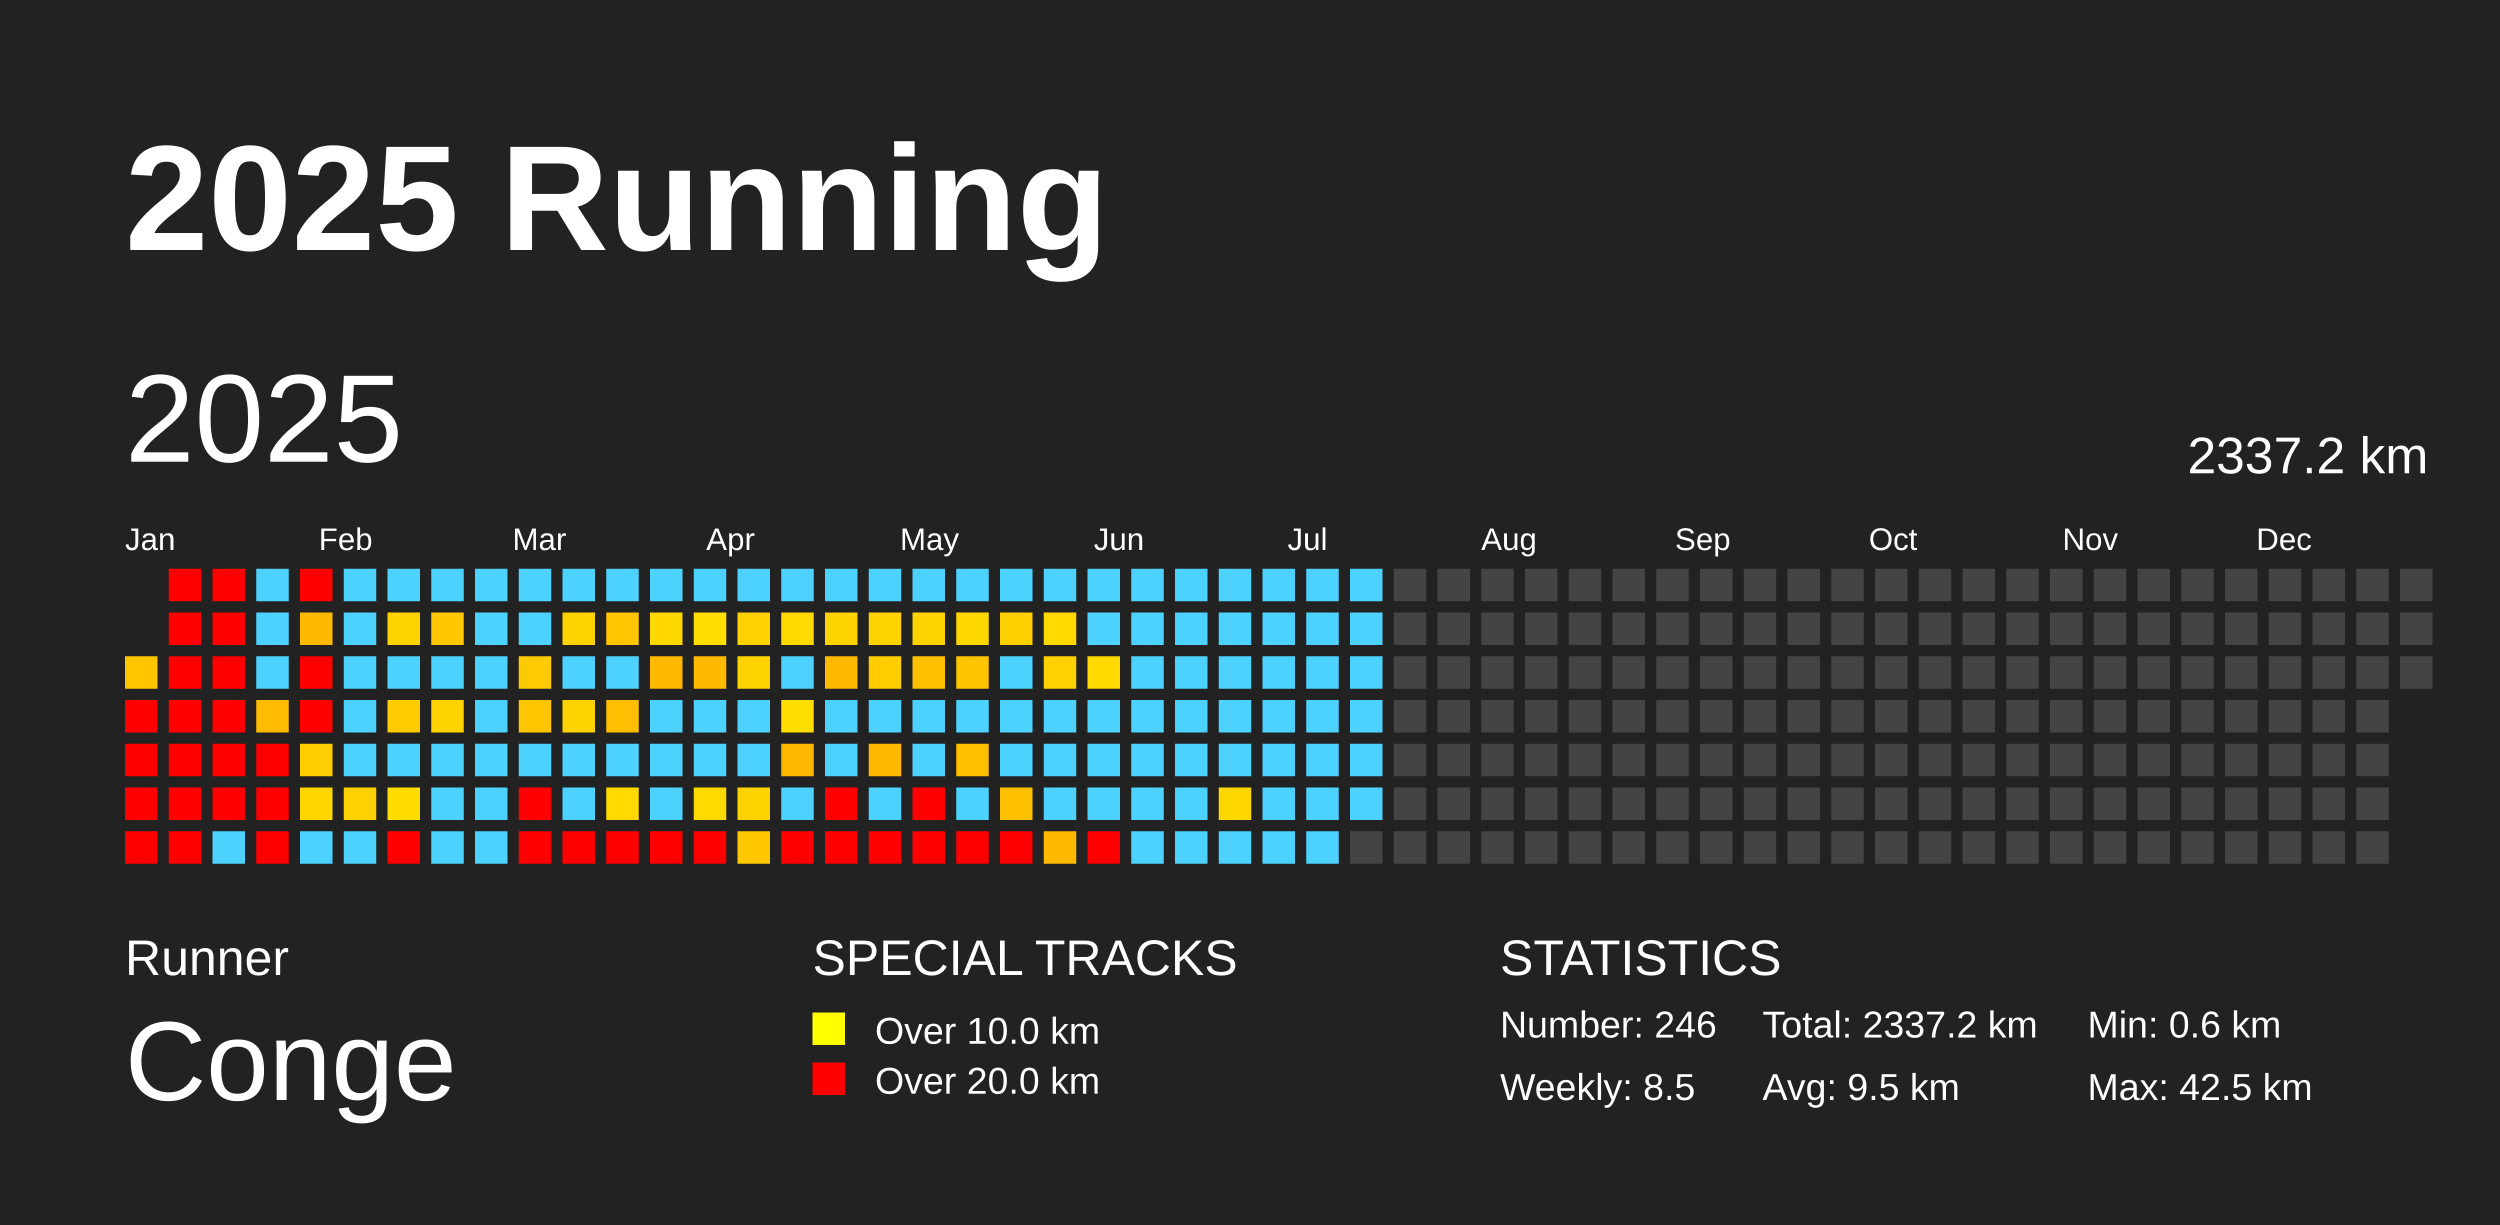
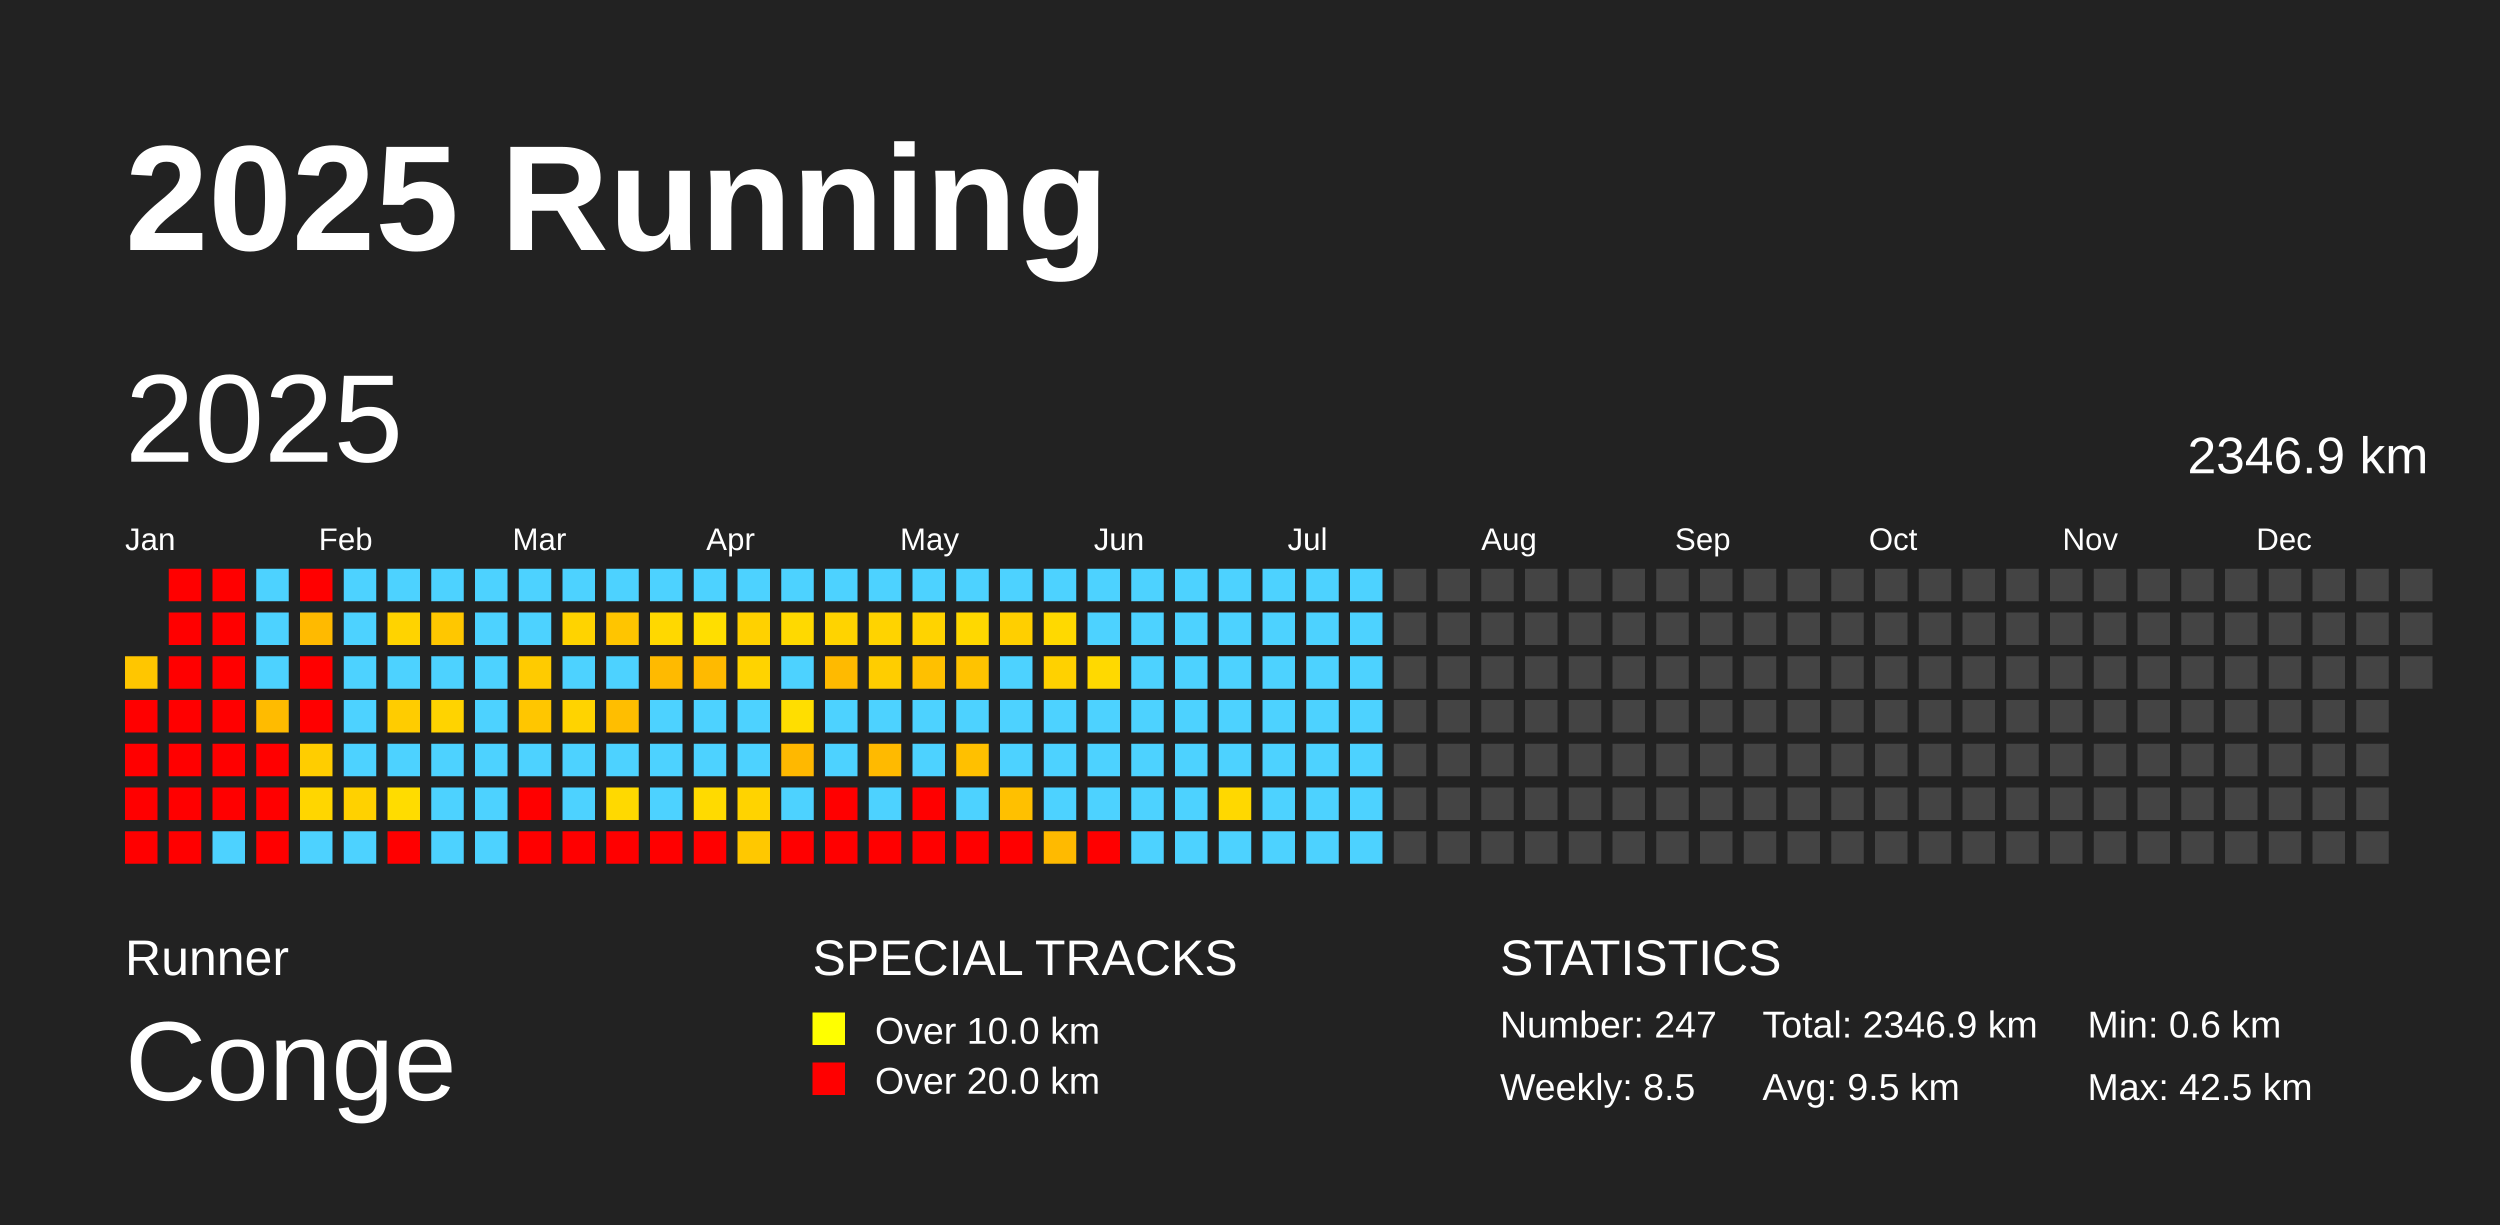
<svg xmlns="http://www.w3.org/2000/svg" baseProfile="full" height="98mm" version="1.1" viewBox="0,0,200,98" width="200mm">
  <defs />
  <rect fill="#222222" height="98" width="200" x="0" y="0" />
  <text fill="#FFFFFF" style="font-size:12px; font-family:Arial; font-weight:bold;" x="10" y="20">2025 Running</text>
  <text fill="#FFFFFF" style="font-size:4px; font-family:Arial" x="10" y="78">Runner</text>
  <text fill="#FFFFFF" style="font-size:9px; font-family:Arial" x="10" y="88">Conge</text>
  <text fill="#FFFFFF" style="font-size:4px; font-family:Arial" x="65" y="78">SPECIAL TRACKS</text>
  <rect fill="yellow" height="2.6" width="2.6" x="65" y="81" />
  <text fill="#FFFFFF" style="font-size:3px; font-family:Arial" x="70" y="83.5">Over 10.0 km</text>
  <rect fill="red" height="2.6" width="2.6" x="65" y="85" />
  <text fill="#FFFFFF" style="font-size:3px; font-family:Arial" x="70" y="87.5">Over 20.0 km</text>
  <text fill="#FFFFFF" style="font-size:4px; font-family:Arial" x="120" y="78">STATISTICS</text>
-   <text fill="#FFFFFF" style="font-size:3px; font-family:Arial" x="120" y="83">Number: 246</text>
+   <text fill="#FFFFFF" style="font-size:3px; font-family:Arial" x="120" y="83">Number: 247</text>
  <text fill="#FFFFFF" style="font-size:3px; font-family:Arial" x="120" y="88">Weekly: 8.5</text>
-   <text fill="#FFFFFF" style="font-size:3px; font-family:Arial" x="141" y="83">Total: 2337.2 km</text>
+   <text fill="#FFFFFF" style="font-size:3px; font-family:Arial" x="141" y="83">Total: 2346.9 km</text>
  <text fill="#FFFFFF" style="font-size:3px; font-family:Arial" x="141" y="88">Avg: 9.5 km</text>
  <text fill="#FFFFFF" style="font-size:3px; font-family:Arial" x="167" y="83">Min: 0.6 km</text>
  <text fill="#FFFFFF" style="font-size:3px; font-family:Arial" x="167" y="88">Max: 42.5 km</text>
  <text dominant-baseline="hanging" fill="#FFFFFF" style="font-size:10.0px; font-family:Arial;" x="10" y="30">2025</text>
-   <text dominant-baseline="hanging" fill="#FFFFFF" style="font-size:4.125px; font-family:Arial;" x="175" y="35">2337.2 km</text>
+   <text dominant-baseline="hanging" fill="#FFFFFF" style="font-size:4.125px; font-family:Arial;" x="175" y="35">2346.9 km</text>
  <text fill="#FFFFFF" style="font-size:2.5px; font-family:Arial" x="10.0" y="44">Jan</text>
  <text fill="#FFFFFF" style="font-size:2.5px; font-family:Arial" x="25.5" y="44">Feb</text>
  <text fill="#FFFFFF" style="font-size:2.5px; font-family:Arial" x="41.0" y="44">Mar</text>
  <text fill="#FFFFFF" style="font-size:2.5px; font-family:Arial" x="56.5" y="44">Apr</text>
  <text fill="#FFFFFF" style="font-size:2.5px; font-family:Arial" x="72.0" y="44">May</text>
  <text fill="#FFFFFF" style="font-size:2.5px; font-family:Arial" x="87.5" y="44">Jun</text>
  <text fill="#FFFFFF" style="font-size:2.5px; font-family:Arial" x="103.0" y="44">Jul</text>
  <text fill="#FFFFFF" style="font-size:2.5px; font-family:Arial" x="118.5" y="44">Aug</text>
  <text fill="#FFFFFF" style="font-size:2.5px; font-family:Arial" x="134.0" y="44">Sep</text>
  <text fill="#FFFFFF" style="font-size:2.5px; font-family:Arial" x="149.5" y="44">Oct</text>
  <text fill="#FFFFFF" style="font-size:2.5px; font-family:Arial" x="165.0" y="44">Nov</text>
  <text fill="#FFFFFF" style="font-size:2.5px; font-family:Arial" x="180.5" y="44">Dec</text>
  <rect fill="#ffc600" height="2.6" width="2.6" x="10.0" y="52.5" />
  <rect fill="red" height="2.6" width="2.6" x="10.0" y="56.0" />
  <rect fill="red" height="2.6" width="2.6" x="10.0" y="59.5" />
  <rect fill="red" height="2.6" width="2.6" x="10.0" y="63.0" />
  <rect fill="red" height="2.6" width="2.6" x="10.0" y="66.5" />
  <rect fill="red" height="2.6" width="2.6" x="13.5" y="45.5" />
  <rect fill="red" height="2.6" width="2.6" x="13.5" y="49.0" />
  <rect fill="red" height="2.6" width="2.6" x="13.5" y="52.5" />
  <rect fill="red" height="2.6" width="2.6" x="13.5" y="56.0" />
  <rect fill="red" height="2.6" width="2.6" x="13.5" y="59.5" />
  <rect fill="red" height="2.6" width="2.6" x="13.5" y="63.0" />
  <rect fill="red" height="2.6" width="2.6" x="13.5" y="66.5" />
  <rect fill="red" height="2.6" width="2.6" x="17.0" y="45.5" />
  <rect fill="red" height="2.6" width="2.6" x="17.0" y="49.0" />
  <rect fill="red" height="2.6" width="2.6" x="17.0" y="52.5" />
  <rect fill="red" height="2.6" width="2.6" x="17.0" y="56.0" />
  <rect fill="red" height="2.6" width="2.6" x="17.0" y="59.5" />
  <rect fill="red" height="2.6" width="2.6" x="17.0" y="63.0" />
  <rect fill="#4dd2ff" height="2.6" width="2.6" x="17.0" y="66.5" />
  <rect fill="#4dd2ff" height="2.6" width="2.6" x="20.5" y="45.5" />
  <rect fill="#4dd2ff" height="2.6" width="2.6" x="20.5" y="49.0" />
  <rect fill="#4dd2ff" height="2.6" width="2.6" x="20.5" y="52.5" />
  <rect fill="#ffbb00" height="2.6" width="2.6" x="20.5" y="56.0" />
  <rect fill="red" height="2.6" width="2.6" x="20.5" y="59.5" />
  <rect fill="red" height="2.6" width="2.6" x="20.5" y="63.0" />
  <rect fill="red" height="2.6" width="2.6" x="20.5" y="66.5" />
  <rect fill="red" height="2.6" width="2.6" x="24.0" y="45.5" />
  <rect fill="#ffba00" height="2.6" width="2.6" x="24.0" y="49.0" />
  <rect fill="red" height="2.6" width="2.6" x="24.0" y="52.5" />
  <rect fill="red" height="2.6" width="2.6" x="24.0" y="56.0" />
  <rect fill="#ffcd00" height="2.6" width="2.6" x="24.0" y="59.5" />
  <rect fill="#ffd600" height="2.6" width="2.6" x="24.0" y="63.0" />
  <rect fill="#4dd2ff" height="2.6" width="2.6" x="24.0" y="66.5" />
  <rect fill="#4dd2ff" height="2.6" width="2.6" x="27.5" y="45.5" />
  <rect fill="#4dd2ff" height="2.6" width="2.6" x="27.5" y="49.0" />
  <rect fill="#4dd2ff" height="2.6" width="2.6" x="27.5" y="52.5" />
  <rect fill="#4dd2ff" height="2.6" width="2.6" x="27.5" y="56.0" />
  <rect fill="#4dd2ff" height="2.6" width="2.6" x="27.5" y="59.5" />
  <rect fill="#ffd100" height="2.6" width="2.6" x="27.5" y="63.0" />
  <rect fill="#4dd2ff" height="2.6" width="2.6" x="27.5" y="66.5" />
  <rect fill="#4dd2ff" height="2.6" width="2.6" x="31.0" y="45.5" />
  <rect fill="#ffd300" height="2.6" width="2.6" x="31.0" y="49.0" />
  <rect fill="#4dd2ff" height="2.6" width="2.6" x="31.0" y="52.5" />
  <rect fill="#ffcc00" height="2.6" width="2.6" x="31.0" y="56.0" />
  <rect fill="#4dd2ff" height="2.6" width="2.6" x="31.0" y="59.5" />
  <rect fill="#ffdc00" height="2.6" width="2.6" x="31.0" y="63.0" />
  <rect fill="red" height="2.6" width="2.6" x="31.0" y="66.5" />
  <rect fill="#4dd2ff" height="2.6" width="2.6" x="34.5" y="45.5" />
  <rect fill="#ffc700" height="2.6" width="2.6" x="34.5" y="49.0" />
  <rect fill="#4dd2ff" height="2.6" width="2.6" x="34.5" y="52.5" />
  <rect fill="#ffd300" height="2.6" width="2.6" x="34.5" y="56.0" />
  <rect fill="#4dd2ff" height="2.6" width="2.6" x="34.5" y="59.5" />
  <rect fill="#4dd2ff" height="2.6" width="2.6" x="34.5" y="63.0" />
  <rect fill="#4dd2ff" height="2.6" width="2.6" x="34.5" y="66.5" />
  <rect fill="#4dd2ff" height="2.6" width="2.6" x="38.0" y="45.5" />
  <rect fill="#4dd2ff" height="2.6" width="2.6" x="38.0" y="49.0" />
  <rect fill="#4dd2ff" height="2.6" width="2.6" x="38.0" y="52.5" />
  <rect fill="#4dd2ff" height="2.6" width="2.6" x="38.0" y="56.0" />
  <rect fill="#4dd2ff" height="2.6" width="2.6" x="38.0" y="59.5" />
  <rect fill="#4dd2ff" height="2.6" width="2.6" x="38.0" y="63.0" />
  <rect fill="#4dd2ff" height="2.6" width="2.6" x="38.0" y="66.5" />
  <rect fill="#4dd2ff" height="2.6" width="2.6" x="41.5" y="45.5" />
  <rect fill="#4dd2ff" height="2.6" width="2.6" x="41.5" y="49.0" />
  <rect fill="#ffcb00" height="2.6" width="2.6" x="41.5" y="52.5" />
  <rect fill="#ffc600" height="2.6" width="2.6" x="41.5" y="56.0" />
  <rect fill="#4dd2ff" height="2.6" width="2.6" x="41.5" y="59.5" />
  <rect fill="red" height="2.6" width="2.6" x="41.5" y="63.0" />
  <rect fill="red" height="2.6" width="2.6" x="41.5" y="66.5" />
  <rect fill="#4dd2ff" height="2.6" width="2.6" x="45.0" y="45.5" />
  <rect fill="#ffd300" height="2.6" width="2.6" x="45.0" y="49.0" />
  <rect fill="#4dd2ff" height="2.6" width="2.6" x="45.0" y="52.5" />
  <rect fill="#ffd300" height="2.6" width="2.6" x="45.0" y="56.0" />
  <rect fill="#4dd2ff" height="2.6" width="2.6" x="45.0" y="59.5" />
  <rect fill="#4dd2ff" height="2.6" width="2.6" x="45.0" y="63.0" />
  <rect fill="red" height="2.6" width="2.6" x="45.0" y="66.5" />
  <rect fill="#4dd2ff" height="2.6" width="2.6" x="48.5" y="45.5" />
  <rect fill="#ffc500" height="2.6" width="2.6" x="48.5" y="49.0" />
  <rect fill="#4dd2ff" height="2.6" width="2.6" x="48.5" y="52.5" />
  <rect fill="#ffbe00" height="2.6" width="2.6" x="48.5" y="56.0" />
  <rect fill="#4dd2ff" height="2.6" width="2.6" x="48.5" y="59.5" />
  <rect fill="#ffd900" height="2.6" width="2.6" x="48.5" y="63.0" />
  <rect fill="red" height="2.6" width="2.6" x="48.5" y="66.5" />
  <rect fill="#4dd2ff" height="2.6" width="2.6" x="52.0" y="45.5" />
  <rect fill="#ffd800" height="2.6" width="2.6" x="52.0" y="49.0" />
  <rect fill="#ffba00" height="2.6" width="2.6" x="52.0" y="52.5" />
  <rect fill="#4dd2ff" height="2.6" width="2.6" x="52.0" y="56.0" />
  <rect fill="#4dd2ff" height="2.6" width="2.6" x="52.0" y="59.5" />
  <rect fill="#4dd2ff" height="2.6" width="2.6" x="52.0" y="63.0" />
  <rect fill="red" height="2.6" width="2.6" x="52.0" y="66.5" />
  <rect fill="#4dd2ff" height="2.6" width="2.6" x="55.5" y="45.5" />
  <rect fill="#ffde00" height="2.6" width="2.6" x="55.5" y="49.0" />
  <rect fill="#ffba00" height="2.6" width="2.6" x="55.5" y="52.5" />
  <rect fill="#4dd2ff" height="2.6" width="2.6" x="55.5" y="56.0" />
  <rect fill="#4dd2ff" height="2.6" width="2.6" x="55.5" y="59.5" />
  <rect fill="#ffda00" height="2.6" width="2.6" x="55.5" y="63.0" />
  <rect fill="red" height="2.6" width="2.6" x="55.5" y="66.5" />
  <rect fill="#4dd2ff" height="2.6" width="2.6" x="59.0" y="45.5" />
  <rect fill="#ffd100" height="2.6" width="2.6" x="59.0" y="49.0" />
  <rect fill="#ffd300" height="2.6" width="2.6" x="59.0" y="52.5" />
  <rect fill="#4dd2ff" height="2.6" width="2.6" x="59.0" y="56.0" />
  <rect fill="#4dd2ff" height="2.6" width="2.6" x="59.0" y="59.5" />
  <rect fill="#ffd300" height="2.6" width="2.6" x="59.0" y="63.0" />
  <rect fill="#ffc800" height="2.6" width="2.6" x="59.0" y="66.5" />
  <rect fill="#4dd2ff" height="2.6" width="2.6" x="62.5" y="45.5" />
  <rect fill="#ffd900" height="2.6" width="2.6" x="62.5" y="49.0" />
  <rect fill="#4dd2ff" height="2.6" width="2.6" x="62.5" y="52.5" />
  <rect fill="#ffde00" height="2.6" width="2.6" x="62.5" y="56.0" />
  <rect fill="#ffb800" height="2.6" width="2.6" x="62.5" y="59.5" />
  <rect fill="#4dd2ff" height="2.6" width="2.6" x="62.5" y="63.0" />
  <rect fill="red" height="2.6" width="2.6" x="62.5" y="66.5" />
  <rect fill="#4dd2ff" height="2.6" width="2.6" x="66.0" y="45.5" />
  <rect fill="#ffd300" height="2.6" width="2.6" x="66.0" y="49.0" />
  <rect fill="#ffba00" height="2.6" width="2.6" x="66.0" y="52.5" />
  <rect fill="#4dd2ff" height="2.6" width="2.6" x="66.0" y="56.0" />
  <rect fill="#4dd2ff" height="2.6" width="2.6" x="66.0" y="59.5" />
  <rect fill="red" height="2.6" width="2.6" x="66.0" y="63.0" />
  <rect fill="red" height="2.6" width="2.6" x="66.0" y="66.5" />
  <rect fill="#4dd2ff" height="2.6" width="2.6" x="69.5" y="45.5" />
  <rect fill="#ffd300" height="2.6" width="2.6" x="69.5" y="49.0" />
  <rect fill="#ffcd00" height="2.6" width="2.6" x="69.5" y="52.5" />
  <rect fill="#4dd2ff" height="2.6" width="2.6" x="69.5" y="56.0" />
  <rect fill="#ffba00" height="2.6" width="2.6" x="69.5" y="59.5" />
  <rect fill="#4dd2ff" height="2.6" width="2.6" x="69.5" y="63.0" />
  <rect fill="red" height="2.6" width="2.6" x="69.5" y="66.5" />
  <rect fill="#4dd2ff" height="2.6" width="2.6" x="73.0" y="45.5" />
  <rect fill="#ffd300" height="2.6" width="2.6" x="73.0" y="49.0" />
  <rect fill="#ffc000" height="2.6" width="2.6" x="73.0" y="52.5" />
  <rect fill="#4dd2ff" height="2.6" width="2.6" x="73.0" y="56.0" />
  <rect fill="#4dd2ff" height="2.6" width="2.6" x="73.0" y="59.5" />
  <rect fill="red" height="2.6" width="2.6" x="73.0" y="63.0" />
  <rect fill="red" height="2.6" width="2.6" x="73.0" y="66.5" />
  <rect fill="#4dd2ff" height="2.6" width="2.6" x="76.5" y="45.5" />
  <rect fill="#ffd800" height="2.6" width="2.6" x="76.5" y="49.0" />
  <rect fill="#ffc300" height="2.6" width="2.6" x="76.5" y="52.5" />
  <rect fill="#4dd2ff" height="2.6" width="2.6" x="76.5" y="56.0" />
  <rect fill="#ffc000" height="2.6" width="2.6" x="76.5" y="59.5" />
  <rect fill="#4dd2ff" height="2.6" width="2.6" x="76.5" y="63.0" />
  <rect fill="red" height="2.6" width="2.6" x="76.5" y="66.5" />
  <rect fill="#4dd2ff" height="2.6" width="2.6" x="80.0" y="45.5" />
  <rect fill="#ffcf00" height="2.6" width="2.6" x="80.0" y="49.0" />
  <rect fill="#4dd2ff" height="2.6" width="2.6" x="80.0" y="52.5" />
  <rect fill="#4dd2ff" height="2.6" width="2.6" x="80.0" y="56.0" />
  <rect fill="#4dd2ff" height="2.6" width="2.6" x="80.0" y="59.5" />
  <rect fill="#ffc000" height="2.6" width="2.6" x="80.0" y="63.0" />
  <rect fill="red" height="2.6" width="2.6" x="80.0" y="66.5" />
  <rect fill="#4dd2ff" height="2.6" width="2.6" x="83.5" y="45.5" />
  <rect fill="#ffd900" height="2.6" width="2.6" x="83.5" y="49.0" />
  <rect fill="#ffd100" height="2.6" width="2.6" x="83.5" y="52.5" />
  <rect fill="#4dd2ff" height="2.6" width="2.6" x="83.5" y="56.0" />
  <rect fill="#4dd2ff" height="2.6" width="2.6" x="83.5" y="59.5" />
  <rect fill="#4dd2ff" height="2.6" width="2.6" x="83.5" y="63.0" />
  <rect fill="#ffba00" height="2.6" width="2.6" x="83.5" y="66.5" />
  <rect fill="#4dd2ff" height="2.6" width="2.6" x="87.0" y="45.5" />
  <rect fill="#4dd2ff" height="2.6" width="2.6" x="87.0" y="49.0" />
  <rect fill="#ffd900" height="2.6" width="2.6" x="87.0" y="52.5" />
  <rect fill="#4dd2ff" height="2.6" width="2.6" x="87.0" y="56.0" />
  <rect fill="#4dd2ff" height="2.6" width="2.6" x="87.0" y="59.5" />
  <rect fill="#4dd2ff" height="2.6" width="2.6" x="87.0" y="63.0" />
  <rect fill="red" height="2.6" width="2.6" x="87.0" y="66.5" />
  <rect fill="#4dd2ff" height="2.6" width="2.6" x="90.5" y="45.5" />
  <rect fill="#4dd2ff" height="2.6" width="2.6" x="90.5" y="49.0" />
  <rect fill="#4dd2ff" height="2.6" width="2.6" x="90.5" y="52.5" />
  <rect fill="#4dd2ff" height="2.6" width="2.6" x="90.5" y="56.0" />
  <rect fill="#4dd2ff" height="2.6" width="2.6" x="90.5" y="59.5" />
  <rect fill="#4dd2ff" height="2.6" width="2.6" x="90.5" y="63.0" />
  <rect fill="#4dd2ff" height="2.6" width="2.6" x="90.5" y="66.5" />
  <rect fill="#4dd2ff" height="2.6" width="2.6" x="94.0" y="45.5" />
  <rect fill="#4dd2ff" height="2.6" width="2.6" x="94.0" y="49.0" />
  <rect fill="#4dd2ff" height="2.6" width="2.6" x="94.0" y="52.5" />
  <rect fill="#4dd2ff" height="2.6" width="2.6" x="94.0" y="56.0" />
  <rect fill="#4dd2ff" height="2.6" width="2.6" x="94.0" y="59.5" />
  <rect fill="#4dd2ff" height="2.6" width="2.6" x="94.0" y="63.0" />
  <rect fill="#4dd2ff" height="2.6" width="2.6" x="94.0" y="66.5" />
  <rect fill="#4dd2ff" height="2.6" width="2.6" x="97.5" y="45.5" />
  <rect fill="#4dd2ff" height="2.6" width="2.6" x="97.5" y="49.0" />
  <rect fill="#4dd2ff" height="2.6" width="2.6" x="97.5" y="52.5" />
  <rect fill="#4dd2ff" height="2.6" width="2.6" x="97.5" y="56.0" />
  <rect fill="#4dd2ff" height="2.6" width="2.6" x="97.5" y="59.5" />
  <rect fill="#ffd800" height="2.6" width="2.6" x="97.5" y="63.0" />
  <rect fill="#4dd2ff" height="2.6" width="2.6" x="97.5" y="66.5" />
  <rect fill="#4dd2ff" height="2.6" width="2.6" x="101.0" y="45.5" />
  <rect fill="#4dd2ff" height="2.6" width="2.6" x="101.0" y="49.0" />
  <rect fill="#4dd2ff" height="2.6" width="2.6" x="101.0" y="52.5" />
  <rect fill="#4dd2ff" height="2.6" width="2.6" x="101.0" y="56.0" />
  <rect fill="#4dd2ff" height="2.6" width="2.6" x="101.0" y="59.5" />
  <rect fill="#4dd2ff" height="2.6" width="2.6" x="101.0" y="63.0" />
  <rect fill="#4dd2ff" height="2.6" width="2.6" x="101.0" y="66.5" />
  <rect fill="#4dd2ff" height="2.6" width="2.6" x="104.5" y="45.5" />
  <rect fill="#4dd2ff" height="2.6" width="2.6" x="104.5" y="49.0" />
  <rect fill="#4dd2ff" height="2.6" width="2.6" x="104.5" y="52.5" />
  <rect fill="#4dd2ff" height="2.6" width="2.6" x="104.5" y="56.0" />
  <rect fill="#4dd2ff" height="2.6" width="2.6" x="104.5" y="59.5" />
  <rect fill="#4dd2ff" height="2.6" width="2.6" x="104.5" y="63.0" />
  <rect fill="#4dd2ff" height="2.6" width="2.6" x="104.5" y="66.5" />
  <rect fill="#4dd2ff" height="2.6" width="2.6" x="108.0" y="45.5" />
  <rect fill="#4dd2ff" height="2.6" width="2.6" x="108.0" y="49.0" />
  <rect fill="#4dd2ff" height="2.6" width="2.6" x="108.0" y="52.5" />
  <rect fill="#4dd2ff" height="2.6" width="2.6" x="108.0" y="56.0" />
  <rect fill="#4dd2ff" height="2.6" width="2.6" x="108.0" y="59.5" />
  <rect fill="#4dd2ff" height="2.6" width="2.6" x="108.0" y="63.0" />
-   <rect fill="#444444" height="2.6" width="2.6" x="108.0" y="66.5" />
+   <rect fill="#4dd2ff" height="2.6" width="2.6" x="108.0" y="66.5" />
  <rect fill="#444444" height="2.6" width="2.6" x="111.5" y="45.5" />
  <rect fill="#444444" height="2.6" width="2.6" x="111.5" y="49.0" />
  <rect fill="#444444" height="2.6" width="2.6" x="111.5" y="52.5" />
  <rect fill="#444444" height="2.6" width="2.6" x="111.5" y="56.0" />
  <rect fill="#444444" height="2.6" width="2.6" x="111.5" y="59.5" />
  <rect fill="#444444" height="2.6" width="2.6" x="111.5" y="63.0" />
  <rect fill="#444444" height="2.6" width="2.6" x="111.5" y="66.5" />
  <rect fill="#444444" height="2.6" width="2.6" x="115.0" y="45.5" />
  <rect fill="#444444" height="2.6" width="2.6" x="115.0" y="49.0" />
  <rect fill="#444444" height="2.6" width="2.6" x="115.0" y="52.5" />
  <rect fill="#444444" height="2.6" width="2.6" x="115.0" y="56.0" />
  <rect fill="#444444" height="2.6" width="2.6" x="115.0" y="59.5" />
  <rect fill="#444444" height="2.6" width="2.6" x="115.0" y="63.0" />
  <rect fill="#444444" height="2.6" width="2.6" x="115.0" y="66.5" />
  <rect fill="#444444" height="2.6" width="2.6" x="118.5" y="45.5" />
  <rect fill="#444444" height="2.6" width="2.6" x="118.5" y="49.0" />
  <rect fill="#444444" height="2.6" width="2.6" x="118.5" y="52.5" />
  <rect fill="#444444" height="2.6" width="2.6" x="118.5" y="56.0" />
  <rect fill="#444444" height="2.6" width="2.6" x="118.5" y="59.5" />
  <rect fill="#444444" height="2.6" width="2.6" x="118.5" y="63.0" />
  <rect fill="#444444" height="2.6" width="2.6" x="118.5" y="66.5" />
  <rect fill="#444444" height="2.6" width="2.6" x="122.0" y="45.5" />
  <rect fill="#444444" height="2.6" width="2.6" x="122.0" y="49.0" />
  <rect fill="#444444" height="2.6" width="2.6" x="122.0" y="52.5" />
  <rect fill="#444444" height="2.6" width="2.6" x="122.0" y="56.0" />
  <rect fill="#444444" height="2.6" width="2.6" x="122.0" y="59.5" />
  <rect fill="#444444" height="2.6" width="2.6" x="122.0" y="63.0" />
  <rect fill="#444444" height="2.6" width="2.6" x="122.0" y="66.5" />
  <rect fill="#444444" height="2.6" width="2.6" x="125.5" y="45.5" />
  <rect fill="#444444" height="2.6" width="2.6" x="125.5" y="49.0" />
  <rect fill="#444444" height="2.6" width="2.6" x="125.5" y="52.5" />
  <rect fill="#444444" height="2.6" width="2.6" x="125.5" y="56.0" />
  <rect fill="#444444" height="2.6" width="2.6" x="125.5" y="59.5" />
  <rect fill="#444444" height="2.6" width="2.6" x="125.5" y="63.0" />
  <rect fill="#444444" height="2.6" width="2.6" x="125.5" y="66.5" />
  <rect fill="#444444" height="2.6" width="2.6" x="129.0" y="45.5" />
  <rect fill="#444444" height="2.6" width="2.6" x="129.0" y="49.0" />
  <rect fill="#444444" height="2.6" width="2.6" x="129.0" y="52.5" />
  <rect fill="#444444" height="2.6" width="2.6" x="129.0" y="56.0" />
  <rect fill="#444444" height="2.6" width="2.6" x="129.0" y="59.5" />
  <rect fill="#444444" height="2.6" width="2.6" x="129.0" y="63.0" />
  <rect fill="#444444" height="2.6" width="2.6" x="129.0" y="66.5" />
  <rect fill="#444444" height="2.6" width="2.6" x="132.5" y="45.5" />
  <rect fill="#444444" height="2.6" width="2.6" x="132.5" y="49.0" />
  <rect fill="#444444" height="2.6" width="2.6" x="132.5" y="52.5" />
  <rect fill="#444444" height="2.6" width="2.6" x="132.5" y="56.0" />
  <rect fill="#444444" height="2.6" width="2.6" x="132.5" y="59.5" />
  <rect fill="#444444" height="2.6" width="2.6" x="132.5" y="63.0" />
  <rect fill="#444444" height="2.6" width="2.6" x="132.5" y="66.5" />
  <rect fill="#444444" height="2.6" width="2.6" x="136.0" y="45.5" />
  <rect fill="#444444" height="2.6" width="2.6" x="136.0" y="49.0" />
  <rect fill="#444444" height="2.6" width="2.6" x="136.0" y="52.5" />
  <rect fill="#444444" height="2.6" width="2.6" x="136.0" y="56.0" />
  <rect fill="#444444" height="2.6" width="2.6" x="136.0" y="59.5" />
  <rect fill="#444444" height="2.6" width="2.6" x="136.0" y="63.0" />
  <rect fill="#444444" height="2.6" width="2.6" x="136.0" y="66.5" />
  <rect fill="#444444" height="2.6" width="2.6" x="139.5" y="45.5" />
  <rect fill="#444444" height="2.6" width="2.6" x="139.5" y="49.0" />
  <rect fill="#444444" height="2.6" width="2.6" x="139.5" y="52.5" />
  <rect fill="#444444" height="2.6" width="2.6" x="139.5" y="56.0" />
  <rect fill="#444444" height="2.6" width="2.6" x="139.5" y="59.5" />
  <rect fill="#444444" height="2.6" width="2.6" x="139.5" y="63.0" />
  <rect fill="#444444" height="2.6" width="2.6" x="139.5" y="66.5" />
  <rect fill="#444444" height="2.6" width="2.6" x="143.0" y="45.5" />
  <rect fill="#444444" height="2.6" width="2.6" x="143.0" y="49.0" />
  <rect fill="#444444" height="2.6" width="2.6" x="143.0" y="52.5" />
  <rect fill="#444444" height="2.6" width="2.6" x="143.0" y="56.0" />
  <rect fill="#444444" height="2.6" width="2.6" x="143.0" y="59.5" />
  <rect fill="#444444" height="2.6" width="2.6" x="143.0" y="63.0" />
  <rect fill="#444444" height="2.6" width="2.6" x="143.0" y="66.5" />
  <rect fill="#444444" height="2.6" width="2.6" x="146.5" y="45.5" />
  <rect fill="#444444" height="2.6" width="2.6" x="146.5" y="49.0" />
  <rect fill="#444444" height="2.6" width="2.6" x="146.5" y="52.5" />
  <rect fill="#444444" height="2.6" width="2.6" x="146.5" y="56.0" />
  <rect fill="#444444" height="2.6" width="2.6" x="146.5" y="59.5" />
  <rect fill="#444444" height="2.6" width="2.6" x="146.5" y="63.0" />
  <rect fill="#444444" height="2.6" width="2.6" x="146.5" y="66.5" />
  <rect fill="#444444" height="2.6" width="2.6" x="150.0" y="45.5" />
  <rect fill="#444444" height="2.6" width="2.6" x="150.0" y="49.0" />
  <rect fill="#444444" height="2.6" width="2.6" x="150.0" y="52.5" />
  <rect fill="#444444" height="2.6" width="2.6" x="150.0" y="56.0" />
  <rect fill="#444444" height="2.6" width="2.6" x="150.0" y="59.5" />
  <rect fill="#444444" height="2.6" width="2.6" x="150.0" y="63.0" />
  <rect fill="#444444" height="2.6" width="2.6" x="150.0" y="66.5" />
  <rect fill="#444444" height="2.6" width="2.6" x="153.5" y="45.5" />
  <rect fill="#444444" height="2.6" width="2.6" x="153.5" y="49.0" />
  <rect fill="#444444" height="2.6" width="2.6" x="153.5" y="52.5" />
  <rect fill="#444444" height="2.6" width="2.6" x="153.5" y="56.0" />
  <rect fill="#444444" height="2.6" width="2.6" x="153.5" y="59.5" />
  <rect fill="#444444" height="2.6" width="2.6" x="153.5" y="63.0" />
  <rect fill="#444444" height="2.6" width="2.6" x="153.5" y="66.5" />
  <rect fill="#444444" height="2.6" width="2.6" x="157.0" y="45.5" />
  <rect fill="#444444" height="2.6" width="2.6" x="157.0" y="49.0" />
  <rect fill="#444444" height="2.6" width="2.6" x="157.0" y="52.5" />
  <rect fill="#444444" height="2.6" width="2.6" x="157.0" y="56.0" />
  <rect fill="#444444" height="2.6" width="2.6" x="157.0" y="59.5" />
  <rect fill="#444444" height="2.6" width="2.6" x="157.0" y="63.0" />
  <rect fill="#444444" height="2.6" width="2.6" x="157.0" y="66.5" />
  <rect fill="#444444" height="2.6" width="2.6" x="160.5" y="45.5" />
  <rect fill="#444444" height="2.6" width="2.6" x="160.5" y="49.0" />
  <rect fill="#444444" height="2.6" width="2.6" x="160.5" y="52.5" />
  <rect fill="#444444" height="2.6" width="2.6" x="160.5" y="56.0" />
  <rect fill="#444444" height="2.6" width="2.6" x="160.5" y="59.5" />
  <rect fill="#444444" height="2.6" width="2.6" x="160.5" y="63.0" />
  <rect fill="#444444" height="2.6" width="2.6" x="160.5" y="66.5" />
  <rect fill="#444444" height="2.6" width="2.6" x="164.0" y="45.5" />
  <rect fill="#444444" height="2.6" width="2.6" x="164.0" y="49.0" />
  <rect fill="#444444" height="2.6" width="2.6" x="164.0" y="52.5" />
  <rect fill="#444444" height="2.6" width="2.6" x="164.0" y="56.0" />
  <rect fill="#444444" height="2.6" width="2.6" x="164.0" y="59.5" />
  <rect fill="#444444" height="2.6" width="2.6" x="164.0" y="63.0" />
  <rect fill="#444444" height="2.6" width="2.6" x="164.0" y="66.5" />
  <rect fill="#444444" height="2.6" width="2.6" x="167.5" y="45.5" />
  <rect fill="#444444" height="2.6" width="2.6" x="167.5" y="49.0" />
  <rect fill="#444444" height="2.6" width="2.6" x="167.5" y="52.5" />
  <rect fill="#444444" height="2.6" width="2.6" x="167.5" y="56.0" />
  <rect fill="#444444" height="2.6" width="2.6" x="167.5" y="59.5" />
  <rect fill="#444444" height="2.6" width="2.6" x="167.5" y="63.0" />
  <rect fill="#444444" height="2.6" width="2.6" x="167.5" y="66.5" />
  <rect fill="#444444" height="2.6" width="2.6" x="171.0" y="45.5" />
  <rect fill="#444444" height="2.6" width="2.6" x="171.0" y="49.0" />
  <rect fill="#444444" height="2.6" width="2.6" x="171.0" y="52.5" />
  <rect fill="#444444" height="2.6" width="2.6" x="171.0" y="56.0" />
  <rect fill="#444444" height="2.6" width="2.6" x="171.0" y="59.5" />
  <rect fill="#444444" height="2.6" width="2.6" x="171.0" y="63.0" />
  <rect fill="#444444" height="2.6" width="2.6" x="171.0" y="66.5" />
  <rect fill="#444444" height="2.6" width="2.6" x="174.5" y="45.5" />
  <rect fill="#444444" height="2.6" width="2.6" x="174.5" y="49.0" />
  <rect fill="#444444" height="2.6" width="2.6" x="174.5" y="52.5" />
  <rect fill="#444444" height="2.6" width="2.6" x="174.5" y="56.0" />
  <rect fill="#444444" height="2.6" width="2.6" x="174.5" y="59.5" />
  <rect fill="#444444" height="2.6" width="2.6" x="174.5" y="63.0" />
  <rect fill="#444444" height="2.6" width="2.6" x="174.5" y="66.5" />
  <rect fill="#444444" height="2.6" width="2.6" x="178.0" y="45.5" />
  <rect fill="#444444" height="2.6" width="2.6" x="178.0" y="49.0" />
  <rect fill="#444444" height="2.6" width="2.6" x="178.0" y="52.5" />
  <rect fill="#444444" height="2.6" width="2.6" x="178.0" y="56.0" />
  <rect fill="#444444" height="2.6" width="2.6" x="178.0" y="59.5" />
  <rect fill="#444444" height="2.6" width="2.6" x="178.0" y="63.0" />
  <rect fill="#444444" height="2.6" width="2.6" x="178.0" y="66.5" />
  <rect fill="#444444" height="2.6" width="2.6" x="181.5" y="45.5" />
  <rect fill="#444444" height="2.6" width="2.6" x="181.5" y="49.0" />
  <rect fill="#444444" height="2.6" width="2.6" x="181.5" y="52.5" />
  <rect fill="#444444" height="2.6" width="2.6" x="181.5" y="56.0" />
  <rect fill="#444444" height="2.6" width="2.6" x="181.5" y="59.5" />
  <rect fill="#444444" height="2.6" width="2.6" x="181.5" y="63.0" />
  <rect fill="#444444" height="2.6" width="2.6" x="181.5" y="66.5" />
  <rect fill="#444444" height="2.6" width="2.6" x="185.0" y="45.5" />
  <rect fill="#444444" height="2.6" width="2.6" x="185.0" y="49.0" />
  <rect fill="#444444" height="2.6" width="2.6" x="185.0" y="52.5" />
  <rect fill="#444444" height="2.6" width="2.6" x="185.0" y="56.0" />
  <rect fill="#444444" height="2.6" width="2.6" x="185.0" y="59.5" />
  <rect fill="#444444" height="2.6" width="2.6" x="185.0" y="63.0" />
  <rect fill="#444444" height="2.6" width="2.6" x="185.0" y="66.5" />
  <rect fill="#444444" height="2.6" width="2.6" x="188.5" y="45.5" />
  <rect fill="#444444" height="2.6" width="2.6" x="188.5" y="49.0" />
  <rect fill="#444444" height="2.6" width="2.6" x="188.5" y="52.5" />
  <rect fill="#444444" height="2.6" width="2.6" x="188.5" y="56.0" />
  <rect fill="#444444" height="2.6" width="2.6" x="188.5" y="59.5" />
  <rect fill="#444444" height="2.6" width="2.6" x="188.5" y="63.0" />
  <rect fill="#444444" height="2.6" width="2.6" x="188.5" y="66.5" />
  <rect fill="#444444" height="2.6" width="2.6" x="192.0" y="45.5" />
  <rect fill="#444444" height="2.6" width="2.6" x="192.0" y="49.0" />
  <rect fill="#444444" height="2.6" width="2.6" x="192.0" y="52.5" />
</svg>
